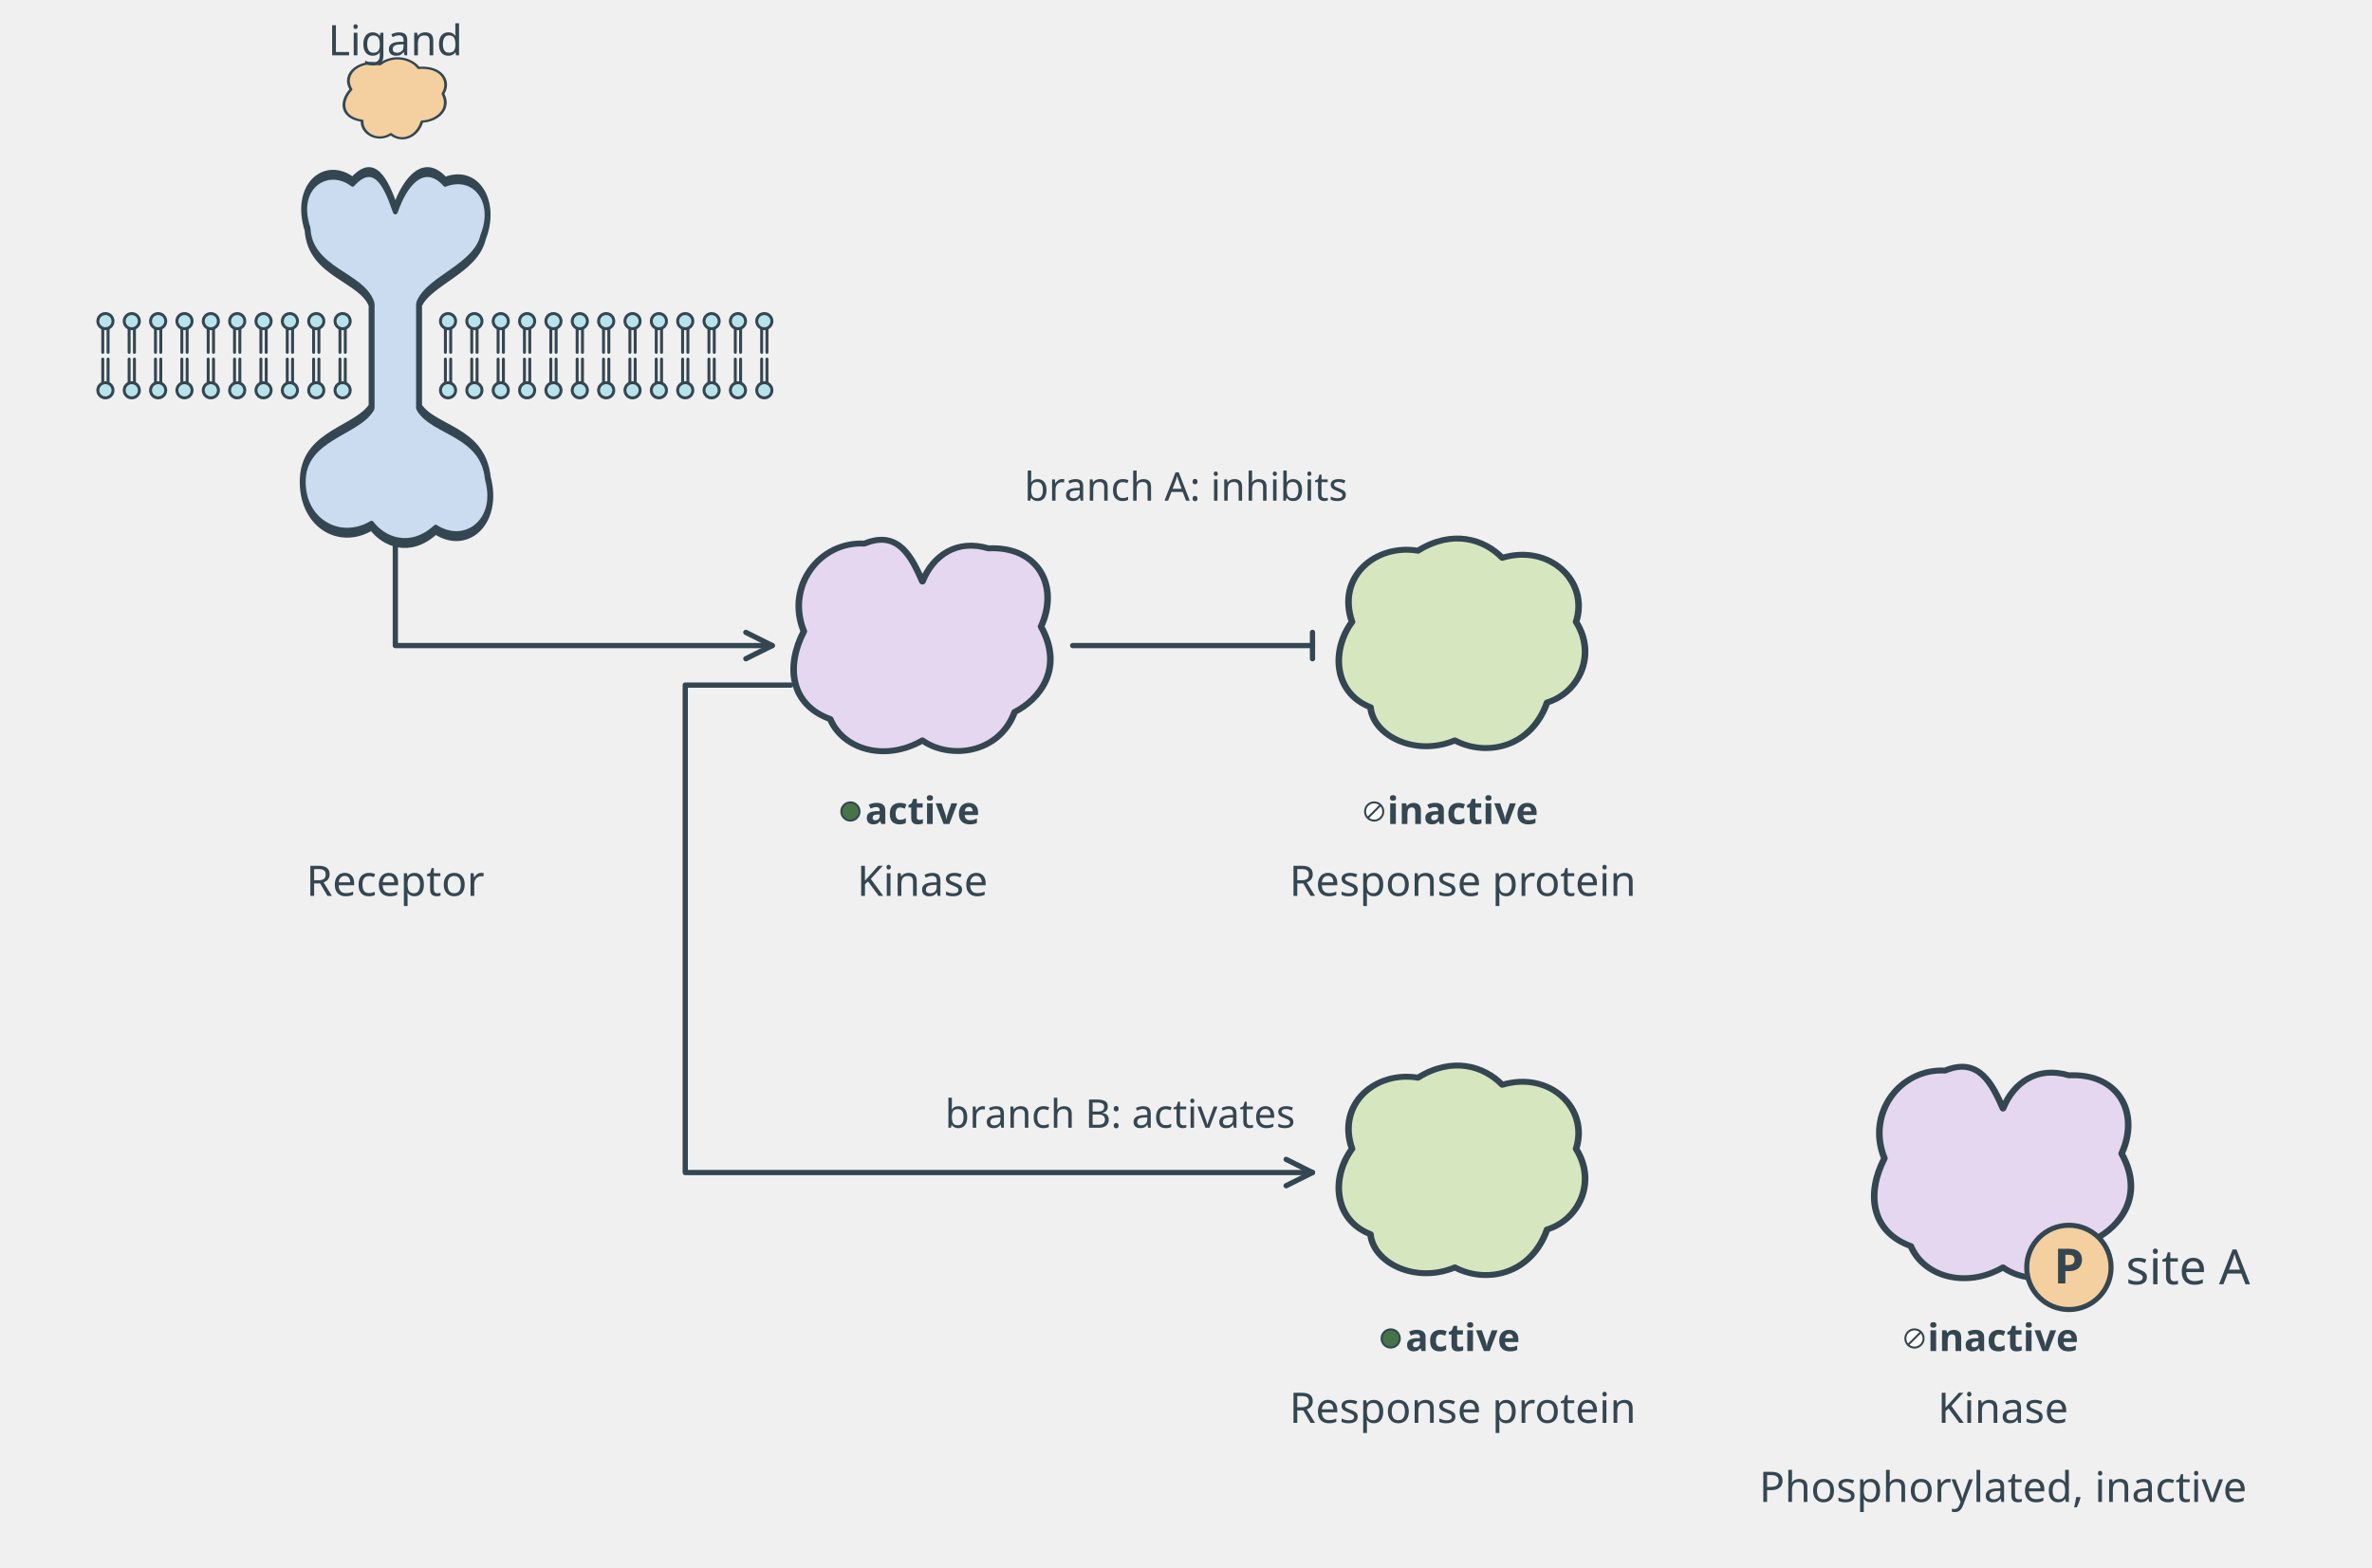
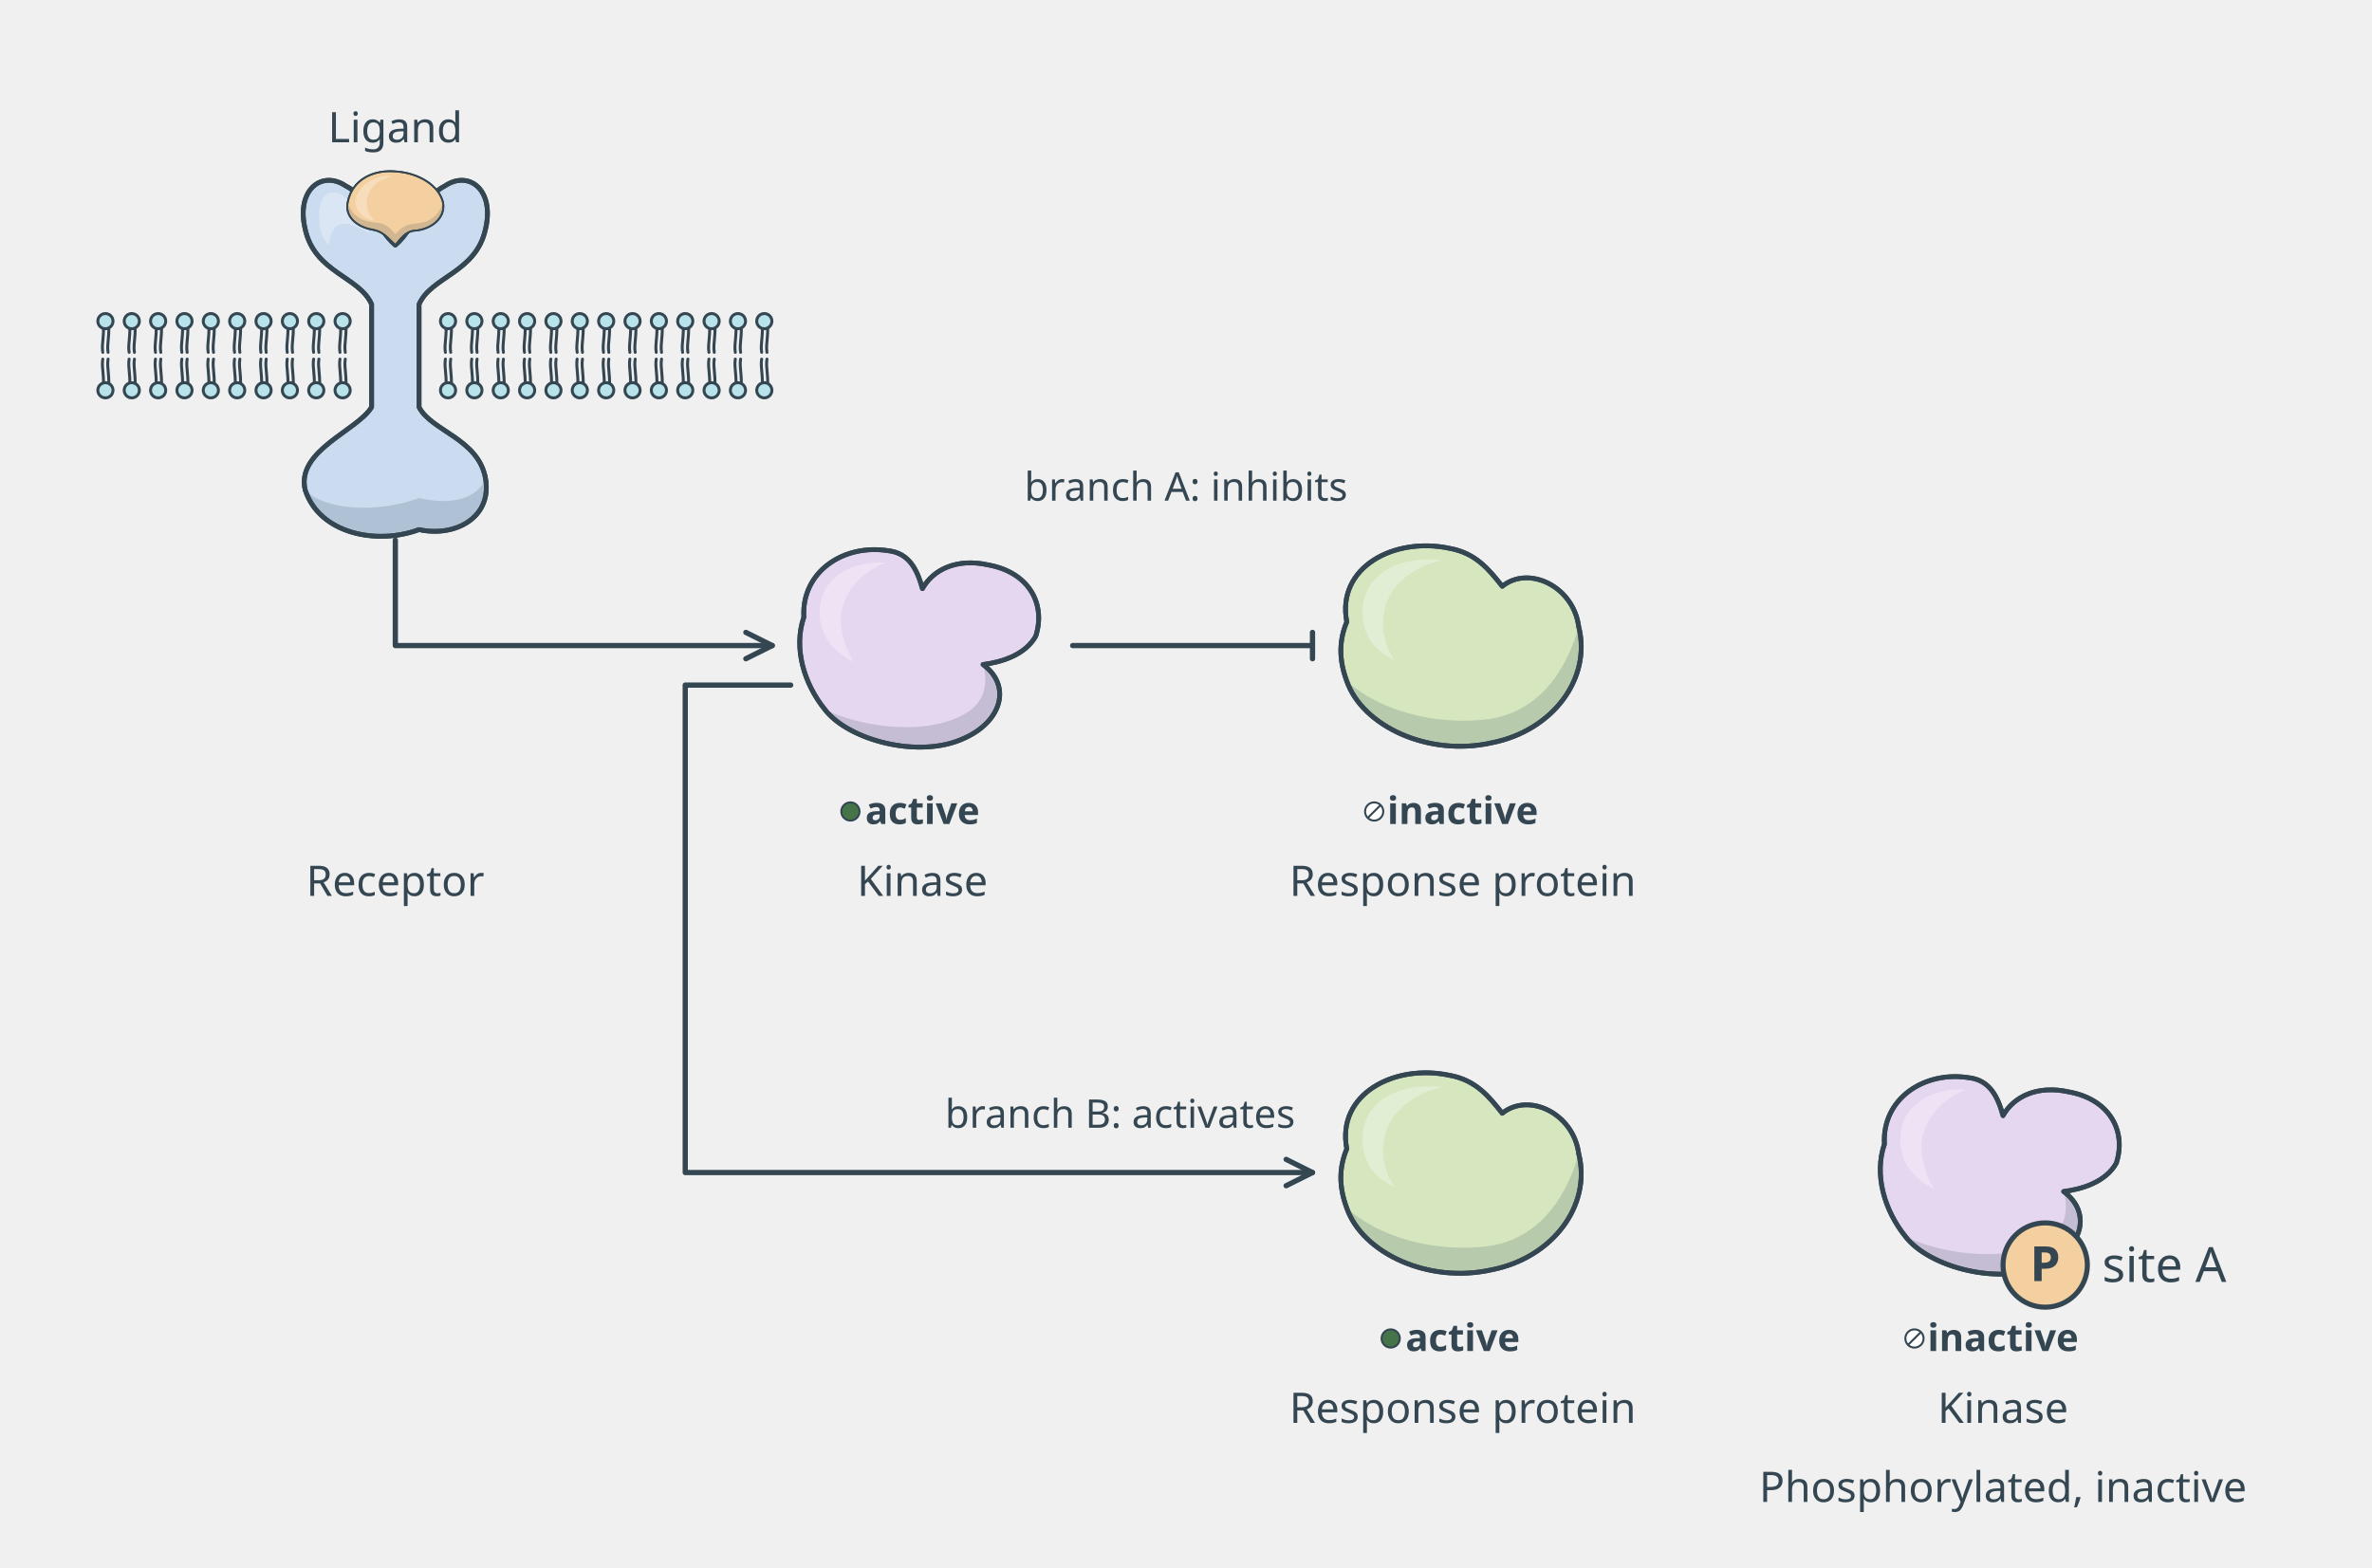
<svg xmlns="http://www.w3.org/2000/svg" width="900" height="595" viewBox="0 0 900 595" role="img" aria-labelledby="title desc">
  <g stroke="#344651" stroke-width="1.12" stroke-linecap="round" stroke-linejoin="round">
    <g transform="translate(40.0 135.0) rotate(0.0)">
-       <path d="M -1.008 -13.12 L -1.008 -1.28" fill="none" />
-       <path d="M 1.008 -13.12 L 1.008 -1.28" fill="none" />
-       <circle cx="0" cy="-13.12" r="2.88" fill="#b9e3ea" />
-       <path d="M -1.008 13.12 L -1.008 1.28" fill="none" />
-       <path d="M 1.008 13.12 L 1.008 1.28" fill="none" />
+       <path d="M -1.008 -13.12 C -0.144 -8.528 -1.584 -4.592 -1.008 -1.28" fill="none" />
+       <path d="M 1.008 -13.12 C 1.872 -8.528 0.432 -4.592 1.008 -1.28" fill="none" />
+       <circle cx="0" cy="-13.12" r="2.88" fill="#b9e3ea" />
+       <path d="M -1.008 13.12 C -0.144 8.528 -1.584 4.592 -1.008 1.28" fill="none" />
+       <path d="M 1.008 13.12 C 1.872 8.528 0.432 4.592 1.008 1.28" fill="none" />
      <circle cx="0" cy="13.12" r="2.88" fill="#b9e3ea" />
    </g>
    <g transform="translate(50.0 135.0) rotate(0.0)">
-       <path d="M -1.008 -13.12 L -1.008 -1.28" fill="none" />
-       <path d="M 1.008 -13.12 L 1.008 -1.28" fill="none" />
-       <circle cx="0" cy="-13.12" r="2.88" fill="#b9e3ea" />
-       <path d="M -1.008 13.12 L -1.008 1.28" fill="none" />
-       <path d="M 1.008 13.12 L 1.008 1.28" fill="none" />
+       <path d="M -1.008 -13.12 C -0.144 -8.528 -1.584 -4.592 -1.008 -1.28" fill="none" />
+       <path d="M 1.008 -13.12 C 1.872 -8.528 0.432 -4.592 1.008 -1.28" fill="none" />
+       <circle cx="0" cy="-13.12" r="2.88" fill="#b9e3ea" />
+       <path d="M -1.008 13.12 C -0.144 8.528 -1.584 4.592 -1.008 1.28" fill="none" />
+       <path d="M 1.008 13.12 C 1.872 8.528 0.432 4.592 1.008 1.28" fill="none" />
      <circle cx="0" cy="13.12" r="2.88" fill="#b9e3ea" />
    </g>
    <g transform="translate(60.0 135.0) rotate(0.0)">
-       <path d="M -1.008 -13.12 L -1.008 -1.28" fill="none" />
-       <path d="M 1.008 -13.12 L 1.008 -1.28" fill="none" />
-       <circle cx="0" cy="-13.12" r="2.88" fill="#b9e3ea" />
-       <path d="M -1.008 13.12 L -1.008 1.28" fill="none" />
-       <path d="M 1.008 13.12 L 1.008 1.28" fill="none" />
+       <path d="M -1.008 -13.12 C -0.144 -8.528 -1.584 -4.592 -1.008 -1.28" fill="none" />
+       <path d="M 1.008 -13.12 C 1.872 -8.528 0.432 -4.592 1.008 -1.28" fill="none" />
+       <circle cx="0" cy="-13.12" r="2.88" fill="#b9e3ea" />
+       <path d="M -1.008 13.12 C -0.144 8.528 -1.584 4.592 -1.008 1.28" fill="none" />
+       <path d="M 1.008 13.12 C 1.872 8.528 0.432 4.592 1.008 1.28" fill="none" />
      <circle cx="0" cy="13.12" r="2.88" fill="#b9e3ea" />
    </g>
    <g transform="translate(70.0 135.0) rotate(0.0)">
-       <path d="M -1.008 -13.12 L -1.008 -1.28" fill="none" />
-       <path d="M 1.008 -13.12 L 1.008 -1.28" fill="none" />
-       <circle cx="0" cy="-13.12" r="2.88" fill="#b9e3ea" />
-       <path d="M -1.008 13.12 L -1.008 1.28" fill="none" />
-       <path d="M 1.008 13.12 L 1.008 1.28" fill="none" />
+       <path d="M -1.008 -13.12 C -0.144 -8.528 -1.584 -4.592 -1.008 -1.28" fill="none" />
+       <path d="M 1.008 -13.12 C 1.872 -8.528 0.432 -4.592 1.008 -1.28" fill="none" />
+       <circle cx="0" cy="-13.12" r="2.88" fill="#b9e3ea" />
+       <path d="M -1.008 13.12 C -0.144 8.528 -1.584 4.592 -1.008 1.28" fill="none" />
+       <path d="M 1.008 13.12 C 1.872 8.528 0.432 4.592 1.008 1.28" fill="none" />
      <circle cx="0" cy="13.12" r="2.88" fill="#b9e3ea" />
    </g>
    <g transform="translate(80.0 135.0) rotate(0.0)">
-       <path d="M -1.008 -13.12 L -1.008 -1.28" fill="none" />
-       <path d="M 1.008 -13.12 L 1.008 -1.28" fill="none" />
-       <circle cx="0" cy="-13.12" r="2.88" fill="#b9e3ea" />
-       <path d="M -1.008 13.12 L -1.008 1.28" fill="none" />
-       <path d="M 1.008 13.12 L 1.008 1.28" fill="none" />
+       <path d="M -1.008 -13.12 C -0.144 -8.528 -1.584 -4.592 -1.008 -1.28" fill="none" />
+       <path d="M 1.008 -13.12 C 1.872 -8.528 0.432 -4.592 1.008 -1.28" fill="none" />
+       <circle cx="0" cy="-13.12" r="2.88" fill="#b9e3ea" />
+       <path d="M -1.008 13.12 C -0.144 8.528 -1.584 4.592 -1.008 1.28" fill="none" />
+       <path d="M 1.008 13.12 C 1.872 8.528 0.432 4.592 1.008 1.28" fill="none" />
      <circle cx="0" cy="13.12" r="2.88" fill="#b9e3ea" />
    </g>
    <g transform="translate(90.0 135.0) rotate(0.0)">
-       <path d="M -1.008 -13.12 L -1.008 -1.28" fill="none" />
-       <path d="M 1.008 -13.12 L 1.008 -1.28" fill="none" />
-       <circle cx="0" cy="-13.12" r="2.88" fill="#b9e3ea" />
-       <path d="M -1.008 13.12 L -1.008 1.28" fill="none" />
-       <path d="M 1.008 13.12 L 1.008 1.28" fill="none" />
+       <path d="M -1.008 -13.12 C -0.144 -8.528 -1.584 -4.592 -1.008 -1.28" fill="none" />
+       <path d="M 1.008 -13.12 C 1.872 -8.528 0.432 -4.592 1.008 -1.28" fill="none" />
+       <circle cx="0" cy="-13.12" r="2.88" fill="#b9e3ea" />
+       <path d="M -1.008 13.12 C -0.144 8.528 -1.584 4.592 -1.008 1.28" fill="none" />
+       <path d="M 1.008 13.12 C 1.872 8.528 0.432 4.592 1.008 1.28" fill="none" />
      <circle cx="0" cy="13.12" r="2.88" fill="#b9e3ea" />
    </g>
    <g transform="translate(100.0 135.0) rotate(0.0)">
-       <path d="M -1.008 -13.12 L -1.008 -1.28" fill="none" />
-       <path d="M 1.008 -13.12 L 1.008 -1.28" fill="none" />
-       <circle cx="0" cy="-13.12" r="2.88" fill="#b9e3ea" />
-       <path d="M -1.008 13.12 L -1.008 1.28" fill="none" />
-       <path d="M 1.008 13.12 L 1.008 1.28" fill="none" />
+       <path d="M -1.008 -13.12 C -0.144 -8.528 -1.584 -4.592 -1.008 -1.28" fill="none" />
+       <path d="M 1.008 -13.12 C 1.872 -8.528 0.432 -4.592 1.008 -1.28" fill="none" />
+       <circle cx="0" cy="-13.12" r="2.88" fill="#b9e3ea" />
+       <path d="M -1.008 13.12 C -0.144 8.528 -1.584 4.592 -1.008 1.28" fill="none" />
+       <path d="M 1.008 13.12 C 1.872 8.528 0.432 4.592 1.008 1.28" fill="none" />
      <circle cx="0" cy="13.12" r="2.88" fill="#b9e3ea" />
    </g>
    <g transform="translate(110.0 135.0) rotate(0.0)">
-       <path d="M -1.008 -13.12 L -1.008 -1.28" fill="none" />
-       <path d="M 1.008 -13.12 L 1.008 -1.28" fill="none" />
-       <circle cx="0" cy="-13.12" r="2.88" fill="#b9e3ea" />
-       <path d="M -1.008 13.12 L -1.008 1.28" fill="none" />
-       <path d="M 1.008 13.12 L 1.008 1.28" fill="none" />
+       <path d="M -1.008 -13.12 C -0.144 -8.528 -1.584 -4.592 -1.008 -1.28" fill="none" />
+       <path d="M 1.008 -13.12 C 1.872 -8.528 0.432 -4.592 1.008 -1.28" fill="none" />
+       <circle cx="0" cy="-13.12" r="2.88" fill="#b9e3ea" />
+       <path d="M -1.008 13.12 C -0.144 8.528 -1.584 4.592 -1.008 1.28" fill="none" />
+       <path d="M 1.008 13.12 C 1.872 8.528 0.432 4.592 1.008 1.28" fill="none" />
      <circle cx="0" cy="13.12" r="2.88" fill="#b9e3ea" />
    </g>
    <g transform="translate(120.0 135.0) rotate(0.0)">
-       <path d="M -1.008 -13.12 L -1.008 -1.28" fill="none" />
-       <path d="M 1.008 -13.12 L 1.008 -1.28" fill="none" />
-       <circle cx="0" cy="-13.12" r="2.88" fill="#b9e3ea" />
-       <path d="M -1.008 13.12 L -1.008 1.28" fill="none" />
-       <path d="M 1.008 13.12 L 1.008 1.28" fill="none" />
+       <path d="M -1.008 -13.12 C -0.144 -8.528 -1.584 -4.592 -1.008 -1.28" fill="none" />
+       <path d="M 1.008 -13.12 C 1.872 -8.528 0.432 -4.592 1.008 -1.28" fill="none" />
+       <circle cx="0" cy="-13.12" r="2.88" fill="#b9e3ea" />
+       <path d="M -1.008 13.12 C -0.144 8.528 -1.584 4.592 -1.008 1.28" fill="none" />
+       <path d="M 1.008 13.12 C 1.872 8.528 0.432 4.592 1.008 1.28" fill="none" />
      <circle cx="0" cy="13.12" r="2.88" fill="#b9e3ea" />
    </g>
    <g transform="translate(130.0 135.0) rotate(0.0)">
-       <path d="M -1.008 -13.12 L -1.008 -1.28" fill="none" />
-       <path d="M 1.008 -13.12 L 1.008 -1.28" fill="none" />
-       <circle cx="0" cy="-13.12" r="2.88" fill="#b9e3ea" />
-       <path d="M -1.008 13.12 L -1.008 1.28" fill="none" />
-       <path d="M 1.008 13.12 L 1.008 1.28" fill="none" />
+       <path d="M -1.008 -13.12 C -0.144 -8.528 -1.584 -4.592 -1.008 -1.28" fill="none" />
+       <path d="M 1.008 -13.12 C 1.872 -8.528 0.432 -4.592 1.008 -1.28" fill="none" />
+       <circle cx="0" cy="-13.12" r="2.88" fill="#b9e3ea" />
+       <path d="M -1.008 13.12 C -0.144 8.528 -1.584 4.592 -1.008 1.28" fill="none" />
+       <path d="M 1.008 13.12 C 1.872 8.528 0.432 4.592 1.008 1.28" fill="none" />
      <circle cx="0" cy="13.12" r="2.88" fill="#b9e3ea" />
    </g>
    <g transform="translate(170.0 135.0) rotate(0.0)">
-       <path d="M -1.008 -13.12 L -1.008 -1.28" fill="none" />
-       <path d="M 1.008 -13.12 L 1.008 -1.28" fill="none" />
-       <circle cx="0" cy="-13.12" r="2.88" fill="#b9e3ea" />
-       <path d="M -1.008 13.12 L -1.008 1.28" fill="none" />
-       <path d="M 1.008 13.12 L 1.008 1.28" fill="none" />
+       <path d="M -1.008 -13.12 C -0.144 -8.528 -1.584 -4.592 -1.008 -1.28" fill="none" />
+       <path d="M 1.008 -13.12 C 1.872 -8.528 0.432 -4.592 1.008 -1.28" fill="none" />
+       <circle cx="0" cy="-13.12" r="2.88" fill="#b9e3ea" />
+       <path d="M -1.008 13.12 C -0.144 8.528 -1.584 4.592 -1.008 1.28" fill="none" />
+       <path d="M 1.008 13.12 C 1.872 8.528 0.432 4.592 1.008 1.28" fill="none" />
      <circle cx="0" cy="13.12" r="2.88" fill="#b9e3ea" />
    </g>
    <g transform="translate(180.0 135.0) rotate(0.0)">
-       <path d="M -1.008 -13.12 L -1.008 -1.28" fill="none" />
-       <path d="M 1.008 -13.12 L 1.008 -1.28" fill="none" />
-       <circle cx="0" cy="-13.12" r="2.88" fill="#b9e3ea" />
-       <path d="M -1.008 13.12 L -1.008 1.28" fill="none" />
-       <path d="M 1.008 13.12 L 1.008 1.28" fill="none" />
+       <path d="M -1.008 -13.12 C -0.144 -8.528 -1.584 -4.592 -1.008 -1.28" fill="none" />
+       <path d="M 1.008 -13.12 C 1.872 -8.528 0.432 -4.592 1.008 -1.28" fill="none" />
+       <circle cx="0" cy="-13.12" r="2.88" fill="#b9e3ea" />
+       <path d="M -1.008 13.12 C -0.144 8.528 -1.584 4.592 -1.008 1.28" fill="none" />
+       <path d="M 1.008 13.12 C 1.872 8.528 0.432 4.592 1.008 1.28" fill="none" />
      <circle cx="0" cy="13.12" r="2.88" fill="#b9e3ea" />
    </g>
    <g transform="translate(190.0 135.0) rotate(0.0)">
-       <path d="M -1.008 -13.12 L -1.008 -1.28" fill="none" />
-       <path d="M 1.008 -13.12 L 1.008 -1.28" fill="none" />
-       <circle cx="0" cy="-13.12" r="2.88" fill="#b9e3ea" />
-       <path d="M -1.008 13.12 L -1.008 1.28" fill="none" />
-       <path d="M 1.008 13.12 L 1.008 1.28" fill="none" />
+       <path d="M -1.008 -13.12 C -0.144 -8.528 -1.584 -4.592 -1.008 -1.28" fill="none" />
+       <path d="M 1.008 -13.12 C 1.872 -8.528 0.432 -4.592 1.008 -1.28" fill="none" />
+       <circle cx="0" cy="-13.12" r="2.88" fill="#b9e3ea" />
+       <path d="M -1.008 13.12 C -0.144 8.528 -1.584 4.592 -1.008 1.28" fill="none" />
+       <path d="M 1.008 13.12 C 1.872 8.528 0.432 4.592 1.008 1.28" fill="none" />
      <circle cx="0" cy="13.12" r="2.88" fill="#b9e3ea" />
    </g>
    <g transform="translate(200.0 135.0) rotate(0.0)">
-       <path d="M -1.008 -13.12 L -1.008 -1.28" fill="none" />
-       <path d="M 1.008 -13.12 L 1.008 -1.28" fill="none" />
-       <circle cx="0" cy="-13.12" r="2.88" fill="#b9e3ea" />
-       <path d="M -1.008 13.12 L -1.008 1.28" fill="none" />
-       <path d="M 1.008 13.12 L 1.008 1.28" fill="none" />
+       <path d="M -1.008 -13.12 C -0.144 -8.528 -1.584 -4.592 -1.008 -1.28" fill="none" />
+       <path d="M 1.008 -13.12 C 1.872 -8.528 0.432 -4.592 1.008 -1.28" fill="none" />
+       <circle cx="0" cy="-13.12" r="2.88" fill="#b9e3ea" />
+       <path d="M -1.008 13.12 C -0.144 8.528 -1.584 4.592 -1.008 1.28" fill="none" />
+       <path d="M 1.008 13.12 C 1.872 8.528 0.432 4.592 1.008 1.28" fill="none" />
      <circle cx="0" cy="13.12" r="2.88" fill="#b9e3ea" />
    </g>
    <g transform="translate(210.0 135.0) rotate(0.0)">
-       <path d="M -1.008 -13.12 L -1.008 -1.28" fill="none" />
-       <path d="M 1.008 -13.12 L 1.008 -1.28" fill="none" />
-       <circle cx="0" cy="-13.12" r="2.88" fill="#b9e3ea" />
-       <path d="M -1.008 13.12 L -1.008 1.28" fill="none" />
-       <path d="M 1.008 13.12 L 1.008 1.28" fill="none" />
+       <path d="M -1.008 -13.12 C -0.144 -8.528 -1.584 -4.592 -1.008 -1.28" fill="none" />
+       <path d="M 1.008 -13.12 C 1.872 -8.528 0.432 -4.592 1.008 -1.28" fill="none" />
+       <circle cx="0" cy="-13.12" r="2.88" fill="#b9e3ea" />
+       <path d="M -1.008 13.12 C -0.144 8.528 -1.584 4.592 -1.008 1.28" fill="none" />
+       <path d="M 1.008 13.12 C 1.872 8.528 0.432 4.592 1.008 1.28" fill="none" />
      <circle cx="0" cy="13.12" r="2.88" fill="#b9e3ea" />
    </g>
    <g transform="translate(220.0 135.0) rotate(0.0)">
-       <path d="M -1.008 -13.12 L -1.008 -1.28" fill="none" />
-       <path d="M 1.008 -13.12 L 1.008 -1.28" fill="none" />
-       <circle cx="0" cy="-13.12" r="2.88" fill="#b9e3ea" />
-       <path d="M -1.008 13.12 L -1.008 1.28" fill="none" />
-       <path d="M 1.008 13.12 L 1.008 1.28" fill="none" />
+       <path d="M -1.008 -13.12 C -0.144 -8.528 -1.584 -4.592 -1.008 -1.28" fill="none" />
+       <path d="M 1.008 -13.12 C 1.872 -8.528 0.432 -4.592 1.008 -1.28" fill="none" />
+       <circle cx="0" cy="-13.12" r="2.88" fill="#b9e3ea" />
+       <path d="M -1.008 13.12 C -0.144 8.528 -1.584 4.592 -1.008 1.28" fill="none" />
+       <path d="M 1.008 13.12 C 1.872 8.528 0.432 4.592 1.008 1.28" fill="none" />
      <circle cx="0" cy="13.12" r="2.88" fill="#b9e3ea" />
    </g>
    <g transform="translate(230.0 135.0) rotate(0.0)">
-       <path d="M -1.008 -13.12 L -1.008 -1.28" fill="none" />
-       <path d="M 1.008 -13.12 L 1.008 -1.28" fill="none" />
-       <circle cx="0" cy="-13.12" r="2.88" fill="#b9e3ea" />
-       <path d="M -1.008 13.12 L -1.008 1.28" fill="none" />
-       <path d="M 1.008 13.12 L 1.008 1.28" fill="none" />
+       <path d="M -1.008 -13.12 C -0.144 -8.528 -1.584 -4.592 -1.008 -1.28" fill="none" />
+       <path d="M 1.008 -13.12 C 1.872 -8.528 0.432 -4.592 1.008 -1.28" fill="none" />
+       <circle cx="0" cy="-13.12" r="2.88" fill="#b9e3ea" />
+       <path d="M -1.008 13.12 C -0.144 8.528 -1.584 4.592 -1.008 1.28" fill="none" />
+       <path d="M 1.008 13.12 C 1.872 8.528 0.432 4.592 1.008 1.28" fill="none" />
      <circle cx="0" cy="13.12" r="2.88" fill="#b9e3ea" />
    </g>
    <g transform="translate(240.0 135.0) rotate(0.0)">
-       <path d="M -1.008 -13.12 L -1.008 -1.28" fill="none" />
-       <path d="M 1.008 -13.12 L 1.008 -1.28" fill="none" />
-       <circle cx="0" cy="-13.12" r="2.88" fill="#b9e3ea" />
-       <path d="M -1.008 13.12 L -1.008 1.28" fill="none" />
-       <path d="M 1.008 13.12 L 1.008 1.28" fill="none" />
+       <path d="M -1.008 -13.12 C -0.144 -8.528 -1.584 -4.592 -1.008 -1.28" fill="none" />
+       <path d="M 1.008 -13.12 C 1.872 -8.528 0.432 -4.592 1.008 -1.28" fill="none" />
+       <circle cx="0" cy="-13.12" r="2.88" fill="#b9e3ea" />
+       <path d="M -1.008 13.12 C -0.144 8.528 -1.584 4.592 -1.008 1.28" fill="none" />
+       <path d="M 1.008 13.12 C 1.872 8.528 0.432 4.592 1.008 1.28" fill="none" />
      <circle cx="0" cy="13.12" r="2.88" fill="#b9e3ea" />
    </g>
    <g transform="translate(250.0 135.0) rotate(0.0)">
-       <path d="M -1.008 -13.12 L -1.008 -1.28" fill="none" />
-       <path d="M 1.008 -13.12 L 1.008 -1.28" fill="none" />
-       <circle cx="0" cy="-13.12" r="2.88" fill="#b9e3ea" />
-       <path d="M -1.008 13.12 L -1.008 1.28" fill="none" />
-       <path d="M 1.008 13.12 L 1.008 1.28" fill="none" />
+       <path d="M -1.008 -13.12 C -0.144 -8.528 -1.584 -4.592 -1.008 -1.28" fill="none" />
+       <path d="M 1.008 -13.12 C 1.872 -8.528 0.432 -4.592 1.008 -1.28" fill="none" />
+       <circle cx="0" cy="-13.12" r="2.88" fill="#b9e3ea" />
+       <path d="M -1.008 13.12 C -0.144 8.528 -1.584 4.592 -1.008 1.28" fill="none" />
+       <path d="M 1.008 13.12 C 1.872 8.528 0.432 4.592 1.008 1.28" fill="none" />
      <circle cx="0" cy="13.12" r="2.88" fill="#b9e3ea" />
    </g>
    <g transform="translate(260.0 135.0) rotate(0.0)">
-       <path d="M -1.008 -13.12 L -1.008 -1.28" fill="none" />
-       <path d="M 1.008 -13.12 L 1.008 -1.28" fill="none" />
-       <circle cx="0" cy="-13.12" r="2.88" fill="#b9e3ea" />
-       <path d="M -1.008 13.12 L -1.008 1.28" fill="none" />
-       <path d="M 1.008 13.12 L 1.008 1.28" fill="none" />
+       <path d="M -1.008 -13.12 C -0.144 -8.528 -1.584 -4.592 -1.008 -1.28" fill="none" />
+       <path d="M 1.008 -13.12 C 1.872 -8.528 0.432 -4.592 1.008 -1.28" fill="none" />
+       <circle cx="0" cy="-13.12" r="2.88" fill="#b9e3ea" />
+       <path d="M -1.008 13.12 C -0.144 8.528 -1.584 4.592 -1.008 1.28" fill="none" />
+       <path d="M 1.008 13.12 C 1.872 8.528 0.432 4.592 1.008 1.28" fill="none" />
      <circle cx="0" cy="13.12" r="2.88" fill="#b9e3ea" />
    </g>
    <g transform="translate(270.0 135.0) rotate(0.0)">
-       <path d="M -1.008 -13.12 L -1.008 -1.28" fill="none" />
-       <path d="M 1.008 -13.12 L 1.008 -1.28" fill="none" />
-       <circle cx="0" cy="-13.12" r="2.88" fill="#b9e3ea" />
-       <path d="M -1.008 13.12 L -1.008 1.28" fill="none" />
-       <path d="M 1.008 13.12 L 1.008 1.28" fill="none" />
+       <path d="M -1.008 -13.12 C -0.144 -8.528 -1.584 -4.592 -1.008 -1.28" fill="none" />
+       <path d="M 1.008 -13.12 C 1.872 -8.528 0.432 -4.592 1.008 -1.28" fill="none" />
+       <circle cx="0" cy="-13.12" r="2.88" fill="#b9e3ea" />
+       <path d="M -1.008 13.12 C -0.144 8.528 -1.584 4.592 -1.008 1.28" fill="none" />
+       <path d="M 1.008 13.12 C 1.872 8.528 0.432 4.592 1.008 1.28" fill="none" />
      <circle cx="0" cy="13.12" r="2.88" fill="#b9e3ea" />
    </g>
    <g transform="translate(280.0 135.0) rotate(0.0)">
-       <path d="M -1.008 -13.12 L -1.008 -1.28" fill="none" />
-       <path d="M 1.008 -13.12 L 1.008 -1.28" fill="none" />
-       <circle cx="0" cy="-13.12" r="2.88" fill="#b9e3ea" />
-       <path d="M -1.008 13.12 L -1.008 1.28" fill="none" />
-       <path d="M 1.008 13.12 L 1.008 1.28" fill="none" />
+       <path d="M -1.008 -13.12 C -0.144 -8.528 -1.584 -4.592 -1.008 -1.28" fill="none" />
+       <path d="M 1.008 -13.12 C 1.872 -8.528 0.432 -4.592 1.008 -1.28" fill="none" />
+       <circle cx="0" cy="-13.12" r="2.88" fill="#b9e3ea" />
+       <path d="M -1.008 13.12 C -0.144 8.528 -1.584 4.592 -1.008 1.28" fill="none" />
+       <path d="M 1.008 13.12 C 1.872 8.528 0.432 4.592 1.008 1.28" fill="none" />
      <circle cx="0" cy="13.12" r="2.88" fill="#b9e3ea" />
    </g>
    <g transform="translate(290.0 135.0) rotate(0.0)">
-       <path d="M -1.008 -13.12 L -1.008 -1.28" fill="none" />
-       <path d="M 1.008 -13.12 L 1.008 -1.28" fill="none" />
-       <circle cx="0" cy="-13.12" r="2.88" fill="#b9e3ea" />
-       <path d="M -1.008 13.12 L -1.008 1.28" fill="none" />
-       <path d="M 1.008 13.12 L 1.008 1.28" fill="none" />
+       <path d="M -1.008 -13.12 C -0.144 -8.528 -1.584 -4.592 -1.008 -1.28" fill="none" />
+       <path d="M 1.008 -13.12 C 1.872 -8.528 0.432 -4.592 1.008 -1.28" fill="none" />
+       <circle cx="0" cy="-13.12" r="2.88" fill="#b9e3ea" />
+       <path d="M -1.008 13.12 C -0.144 8.528 -1.584 4.592 -1.008 1.28" fill="none" />
+       <path d="M 1.008 13.12 C 1.872 8.528 0.432 4.592 1.008 1.28" fill="none" />
      <circle cx="0" cy="13.12" r="2.88" fill="#b9e3ea" />
    </g>
  </g>
  <g transform="matrix(1.0 0.0 -0.0 1.0 150 135)">
-     <g transform="scale(90 150)" fill="#cbdcf0" stroke="#344651" stroke-width="0.025" stroke-linecap="round" stroke-linejoin="round">
-       <path d="M -0.10 -0.13 C -0.14 -0.20 -0.36 -0.21 -0.37 -0.32 C -0.43 -0.43 -0.29 -0.49 -0.18 -0.44 C -0.09 -0.50 -0.04 -0.44 0 -0.37 C 0.04 -0.44 0.12 -0.50 0.21 -0.44 C 0.34 -0.47 0.43 -0.39 0.37 -0.30 C 0.34 -0.22 0.14 -0.19 0.10 -0.13 L 0.10 0.13 C 0.16 0.19 0.37 0.19 0.39 0.31 C 0.44 0.42 0.30 0.49 0.17 0.44 C 0.06 0.50 -0.05 0.47 -0.10 0.43 C -0.24 0.48 -0.40 0.42 -0.39 0.31 C -0.38 0.20 -0.16 0.19 -0.10 0.13 Z" />
-     </g>
-   </g>
-   <g transform="matrix(1.0 0.0 -0.0 1.0 150 38)">
-     <g transform="scale(42 34)" fill="#f4cf9f" stroke="#344651" stroke-width="0.025" stroke-linecap="round" stroke-linejoin="round">
-       <path d="M -0.40 -0.12 C -0.49 -0.30 -0.31 -0.46 -0.14 -0.40 C -0.01 -0.52 0.15 -0.46 0.21 -0.36 C 0.42 -0.38 0.50 -0.21 0.43 -0.07 C 0.50 0.09 0.39 0.23 0.24 0.24 C 0.20 0.41 0.06 0.48 -0.04 0.38 C -0.17 0.48 -0.31 0.36 -0.30 0.23 C -0.48 0.20 -0.51 0.03 -0.40 -0.12 Z" />
+     <g fill="#cbdcf0">
+       <path d="M -9.0,-19.5 C -13.5,-30.0 -30.6,-31.5 -34.2,-48.0 C -37.8,-63.0 -27.9,-70.5 -18.9,-64.5 C -9.9,-60 -7.2,-48.0 0.0,-42 C 7.2,-48.0 9.9,-60.0 18.9,-64.5 C 27.9,-70.5 37.8,-63 34.2,-48.0 C 30.6,-31.5 13.5,-30 9.0,-19.5 L 9.0,19.5 C 13.5,28.5 31.5,31.5 34.2,46.5 C 36.9,61.5 22.5,69.0 9.0,66.0 C -7.2,72.0 -28.8,67.5 -34.2,51 C -37.8,36.0 -14.4,28.5 -9,19.5 Z" stroke="#344651" stroke-width="1.8" stroke-linecap="round" stroke-linejoin="round" />
+       <path d="M 34.2,46.5 C 36.9,61.5 22.5,69.0 9.0,66.0 C -7.2,72.0 -28.8,67.5 -34.2,51 C -27.0,58.5 -7.2,60 9.0,54.0 C 21.6,57.0 31.5,54.0 34.2,46.5 Z" fill="#344651" opacity=".18" />
+       <path d="M -28.8,-51 C -29.7,-61.5 -24.3,-64.5 -18.9,-60.0 C -14.4,-57.0 -12.6,-51.0 -9.9,-46.5 C -19.8,-52.5 -24.3,-51.0 -25.2,-42 C -27.9,-45.0 -28.8,-48.0 -28.8,-51 Z" fill="white" opacity=".30" />
+       <path d="M -9.0,-19.5 C -13.5,-30.0 -30.6,-31.5 -34.2,-48.0 C -37.8,-63.0 -27.9,-70.5 -18.9,-64.5 C -9.9,-60 -7.2,-48.0 0.0,-42 C 7.2,-48.0 9.9,-60.0 18.9,-64.5 C 27.9,-70.5 37.8,-63 34.2,-48.0 C 30.6,-31.5 13.5,-30 9.0,-19.5 L 9.0,19.5 C 13.5,28.5 31.5,31.5 34.2,46.5 C 36.9,61.5 22.5,69.0 9.0,66.0 C -7.2,72.0 -28.8,67.5 -34.2,51 C -37.8,36.0 -14.4,28.5 -9,19.5 Z" fill="none" stroke="#344651" stroke-width="1.8" stroke-linecap="round" stroke-linejoin="round" />
+     </g>
+   </g>
+   <g transform="matrix(1.0 0.0 -0.0 1.0 150 78.72)">
+     <g fill="#f4cf9f">
+       <path d="M -18.06,-2.04 C -16.38,-10.54 -8.4,-14.62 0.84,-13.6 C 8.82,-12.92 16.38,-8.5 18.06,-2.04 C 19.32,4.08 13.44,8.5 7.14,8.84 C 3.78,9.18 2.1,11.9 0.0,14.28 C -2.94,11.56 -4.62,9.18 -8.4,8.5 C -14.7,7.48 -19.32,3.4 -18.06,-2.04 Z" stroke="#344651" stroke-width="0.68" stroke-linecap="round" stroke-linejoin="round" />
+       <path d="M 18.06,-2.04 C 19.32,4.08 13.44,8.5 7.14,8.84 C 3.78,9.18 2.1,11.9 0.0,14.28 C -2.94,11.56 -4.62,9.18 -8.4,8.5 C -14.7,7.48 -19.32,3.4 -18.06,-2.04 C -16.38,4.08 -11.34,5.44 -7.14,5.78 C -3.36,6.12 -1.68,8.16 0.0,10.2 C 2.1,7.82 3.78,6.46 7.56,6.12 C 13.02,5.78 16.8,3.06 18.06,-2.04 Z" fill="#344651" opacity=".18" />
+       <path d="M -15.12,-2.72 C -13.86,-8.84 -7.14,-12.58 -0.84,-11.9 C -7.56,-10.54 -10.5,-6.46 -10.92,-2.04 C -10.92,0.68 -9.66,3.06 -7.98,5.1 C -12.6,4.08 -15.54,1.02 -15.12,-2.72 Z" fill="white" opacity=".30" />
+       <path d="M -18.06,-2.04 C -16.38,-10.54 -8.4,-14.62 0.84,-13.6 C 8.82,-12.92 16.38,-8.5 18.06,-2.04 C 19.32,4.08 13.44,8.5 7.14,8.84 C 3.78,9.18 2.1,11.9 0.0,14.28 C -2.94,11.56 -4.62,9.18 -8.4,8.5 C -14.7,7.48 -19.32,3.4 -18.06,-2.04 Z" fill="none" stroke="#344651" stroke-width="0.68" stroke-linecap="round" stroke-linejoin="round" />
    </g>
  </g>
  <g transform="matrix(1.0 0.0 -0.0 1.0 350 245)">
-     <g transform="scale(100 90)" fill="#e5d7ef" stroke="#344651" stroke-width="0.025" stroke-linecap="round" stroke-linejoin="round">
-       <path d="M -0.45 -0.06 C -0.52 -0.25 -0.39 -0.44 -0.22 -0.43 C -0.09 -0.49 -0.04 -0.37 0 -0.27 C 0.04 -0.38 0.13 -0.45 0.25 -0.41 C 0.44 -0.42 0.52 -0.25 0.45 -0.08 C 0.54 0.10 0.44 0.23 0.35 0.28 C 0.29 0.46 0.10 0.48 0 0.40 C -0.14 0.49 -0.30 0.44 -0.35 0.31 C -0.50 0.25 -0.52 0.09 -0.45 -0.06 Z" />
+     <g fill="#e5d7ef">
+       <path d="M -45.0,-10.8 C -46.0,-27.9 -30.0,-38.7 -13.0,-36.0 C -5.0,-35.1 -2.0,-28.8 0.0,-21.6 C 4.0,-28.8 13.0,-33.3 25.0,-30.6 C 40.0,-27.9 47.0,-16.2 43.0,-3.6 C 39.0,3.6 30.0,6.3 23.0,7.2 C 34.0,15.3 30,28.8 16.0,35.1 C -1.0,43.2 -28.0,36.0 -37.0,24.3 C -45.0,14.4 -49.0,0.9 -45.0,-10.8 Z" stroke="#344651" stroke-width="1.8" stroke-linecap="round" stroke-linejoin="round" />
+       <path d="M 23.0,7.2 C 34.0,15.3 30,28.8 16.0,35.1 C -1.0,43.2 -28.0,36.0 -37.0,24.3 C -24.0,30.6 -1.0,34.2 14,27.0 C 24.0,22.5 25.0,14.4 23.0,7.2 Z" fill="#344651" opacity=".18" />
+       <path d="M -39.0,-12.6 C -39.0,-26.1 -26.0,-32.4 -14,-31.5 C -23.0,-27.9 -30.0,-20.7 -31.0,-10.8 C -31.0,-4.5 -29.0,1.8 -26.0,6.3 C -35.0,1.8 -39.0,-4.5 -39.0,-12.6 Z" fill="white" opacity=".30" />
+       <path d="M -45.0,-10.8 C -46.0,-27.9 -30.0,-38.7 -13.0,-36.0 C -5.0,-35.1 -2.0,-28.8 0.0,-21.6 C 4.0,-28.8 13.0,-33.3 25.0,-30.6 C 40.0,-27.9 47.0,-16.2 43.0,-3.6 C 39.0,3.6 30.0,6.3 23.0,7.2 C 34.0,15.3 30,28.8 16.0,35.1 C -1.0,43.2 -28.0,36.0 -37.0,24.3 C -45.0,14.4 -49.0,0.9 -45.0,-10.8 Z" fill="none" stroke="#344651" stroke-width="1.8" stroke-linecap="round" stroke-linejoin="round" />
    </g>
    <g stroke="#344651" stroke-width="0.76">
      <circle cx="-27.329" cy="62.973" r="3.456" fill="#467449" />
    </g>
    <text x="0" y="67.725" font-size="14.4" fill="#344651" text-anchor="middle" font-family="Atkinson Hyperlegible Next" font-weight="bold" font-style="normal" xml:space="preserve">active</text>
  </g>
  <g transform="matrix(1.0 0.0 -0.0 1.0 760 445)">
-     <g transform="scale(100 90)" fill="#e5d7ef" stroke="#344651" stroke-width="0.025" stroke-linecap="round" stroke-linejoin="round">
-       <path d="M -0.45 -0.06 C -0.52 -0.25 -0.39 -0.44 -0.22 -0.43 C -0.09 -0.49 -0.04 -0.37 0 -0.27 C 0.04 -0.38 0.13 -0.45 0.25 -0.41 C 0.44 -0.42 0.52 -0.25 0.45 -0.08 C 0.54 0.10 0.44 0.23 0.35 0.28 C 0.29 0.46 0.10 0.48 0 0.40 C -0.14 0.49 -0.30 0.44 -0.35 0.31 C -0.50 0.25 -0.52 0.09 -0.45 -0.06 Z" />
+     <g fill="#e5d7ef">
+       <path d="M -45.0,-10.8 C -46.0,-27.9 -30.0,-38.7 -13.0,-36.0 C -5.0,-35.1 -2.0,-28.8 0.0,-21.6 C 4.0,-28.8 13.0,-33.3 25.0,-30.6 C 40.0,-27.9 47.0,-16.2 43.0,-3.6 C 39.0,3.6 30.0,6.3 23.0,7.2 C 34.0,15.3 30,28.8 16.0,35.1 C -1.0,43.2 -28.0,36.0 -37.0,24.3 C -45.0,14.4 -49.0,0.9 -45.0,-10.8 Z" stroke="#344651" stroke-width="1.8" stroke-linecap="round" stroke-linejoin="round" />
+       <path d="M 23.0,7.2 C 34.0,15.3 30,28.8 16.0,35.1 C -1.0,43.2 -28.0,36.0 -37.0,24.3 C -24.0,30.6 -1.0,34.2 14,27.0 C 24.0,22.5 25.0,14.4 23.0,7.2 Z" fill="#344651" opacity=".18" />
+       <path d="M -39.0,-12.6 C -39.0,-26.1 -26.0,-32.4 -14,-31.5 C -23.0,-27.9 -30.0,-20.7 -31.0,-10.8 C -31.0,-4.5 -29.0,1.8 -26.0,6.3 C -35.0,1.8 -39.0,-4.5 -39.0,-12.6 Z" fill="white" opacity=".30" />
+       <path d="M -45.0,-10.8 C -46.0,-27.9 -30.0,-38.7 -13.0,-36.0 C -5.0,-35.1 -2.0,-28.8 0.0,-21.6 C 4.0,-28.8 13.0,-33.3 25.0,-30.6 C 40.0,-27.9 47.0,-16.2 43.0,-3.6 C 39.0,3.6 30.0,6.3 23.0,7.2 C 34.0,15.3 30,28.8 16.0,35.1 C -1.0,43.2 -28.0,36.0 -37.0,24.3 C -45.0,14.4 -49.0,0.9 -45.0,-10.8 Z" fill="none" stroke="#344651" stroke-width="1.8" stroke-linecap="round" stroke-linejoin="round" />
    </g>
    <g stroke="#344651" stroke-width="0.76">
      <circle cx="-33.6" cy="62.973" r="3.456" fill="white" />
      <path d="M -36.019 65.392 L -31.181 60.554" />
    </g>
    <text x="0" y="67.725" font-size="14.4" fill="#344651" text-anchor="middle" font-family="Atkinson Hyperlegible Next" font-weight="bold" font-style="normal" xml:space="preserve">inactive</text>
-     <circle cx="25.0" cy="36.0" r="16" fill="#f4cf9f" stroke="#344651" stroke-width="1.92" />
-     <text x="25.0" y="42.08" font-size="18.4" fill="#344651" text-anchor="middle" font-family="Atkinson Hyperlegible Next" font-weight="bold" font-style="normal" xml:space="preserve">P</text>
-     <text x="46.6" y="42.4" font-size="18.4" fill="#344651" text-anchor="start" font-family="Atkinson Hyperlegible Next" font-weight="normal" font-style="normal" xml:space="preserve">site A</text>
+     <circle cx="16.0" cy="35.1" r="16" fill="#f4cf9f" stroke="#344651" stroke-width="1.92" />
+     <text x="16.0" y="41.18" font-size="18.4" fill="#344651" text-anchor="middle" font-family="Atkinson Hyperlegible Next" font-weight="bold" font-style="normal" xml:space="preserve">P</text>
+     <text x="37.6" y="41.5" font-size="18.4" fill="#344651" text-anchor="start" font-family="Atkinson Hyperlegible Next" font-weight="normal" font-style="normal" xml:space="preserve">site A</text>
  </g>
  <g transform="matrix(1.0 0.0 -0.0 1.0 555 245)">
-     <g transform="scale(100 90)" fill="#d6e7c0" stroke="#344651" stroke-width="0.025" stroke-linecap="round" stroke-linejoin="round">
-       <path d="M -0.42 -0.10 C -0.48 -0.29 -0.33 -0.43 -0.17 -0.40 C -0.04 -0.49 0.08 -0.45 0.15 -0.37 C 0.33 -0.43 0.48 -0.27 0.43 -0.10 C 0.51 0.04 0.44 0.20 0.32 0.24 C 0.26 0.43 0.09 0.47 -0.03 0.40 C -0.18 0.47 -0.34 0.38 -0.35 0.26 C -0.49 0.20 -0.50 0.02 -0.42 -0.10 Z" />
+     <g fill="#d6e7c0">
+       <path d="M -44.0,-9.0 C -48.0,-29.7 -26,-41.4 -5.0,-36.9 C 5,-35.1 10.0,-28.8 15.0,-22.5 C 25.0,-30.6 42.0,-22.5 44.0,-7.2 C 49.0,12.6 34,32.4 11.0,36.9 C -13.0,42.3 -38.0,30.6 -44.0,13.5 C -47.0,5.4 -47.0,-1.8 -44.0,-9.0 Z" stroke="#344651" stroke-width="1.8" stroke-linecap="round" stroke-linejoin="round" />
+       <path d="M 44.0,-7.2 C 49.0,12.6 34,32.4 11.0,36.9 C -13.0,42.3 -38.0,30.6 -44.0,13.5 C -32.0,24.3 -11.0,30.6 10.0,27.9 C 28.0,25.2 39.0,10.8 44,-7.2 Z" fill="#344651" opacity=".18" />
+       <path d="M -38.0,-12.6 C -38.0,-27.9 -23.0,-34.2 -8.0,-32.4 C -20.0,-29.7 -29,-21.6 -30.0,-11.7 C -31.0,-5.4 -29.0,0.9 -26.0,5.4 C -34.0,1.8 -38.0,-4.5 -38.0,-12.6 Z" fill="white" opacity=".30" />
+       <path d="M -44.0,-9.0 C -48.0,-29.7 -26,-41.4 -5.0,-36.9 C 5,-35.1 10.0,-28.8 15.0,-22.5 C 25.0,-30.6 42.0,-22.5 44.0,-7.2 C 49.0,12.6 34,32.4 11.0,36.9 C -13.0,42.3 -38.0,30.6 -44.0,13.5 C -47.0,5.4 -47.0,-1.8 -44.0,-9.0 Z" fill="none" stroke="#344651" stroke-width="1.8" stroke-linecap="round" stroke-linejoin="round" />
    </g>
    <g stroke="#344651" stroke-width="0.76">
      <circle cx="-33.6" cy="62.973" r="3.456" fill="white" />
      <path d="M -36.019 65.392 L -31.181 60.554" />
    </g>
    <text x="0" y="67.725" font-size="14.4" fill="#344651" text-anchor="middle" font-family="Atkinson Hyperlegible Next" font-weight="bold" font-style="normal" xml:space="preserve">inactive</text>
  </g>
  <g transform="matrix(1.0 0.0 -0.0 1.0 555 445)">
-     <g transform="scale(100 90)" fill="#d6e7c0" stroke="#344651" stroke-width="0.025" stroke-linecap="round" stroke-linejoin="round">
-       <path d="M -0.42 -0.10 C -0.48 -0.29 -0.33 -0.43 -0.17 -0.40 C -0.04 -0.49 0.08 -0.45 0.15 -0.37 C 0.33 -0.43 0.48 -0.27 0.43 -0.10 C 0.51 0.04 0.44 0.20 0.32 0.24 C 0.26 0.43 0.09 0.47 -0.03 0.40 C -0.18 0.47 -0.34 0.38 -0.35 0.26 C -0.49 0.20 -0.50 0.02 -0.42 -0.10 Z" />
+     <g fill="#d6e7c0">
+       <path d="M -44.0,-9.0 C -48.0,-29.7 -26,-41.4 -5.0,-36.9 C 5,-35.1 10.0,-28.8 15.0,-22.5 C 25.0,-30.6 42.0,-22.5 44.0,-7.2 C 49.0,12.6 34,32.4 11.0,36.9 C -13.0,42.3 -38.0,30.6 -44.0,13.5 C -47.0,5.4 -47.0,-1.8 -44.0,-9.0 Z" stroke="#344651" stroke-width="1.8" stroke-linecap="round" stroke-linejoin="round" />
+       <path d="M 44.0,-7.2 C 49.0,12.6 34,32.4 11.0,36.9 C -13.0,42.3 -38.0,30.6 -44.0,13.5 C -32.0,24.3 -11.0,30.6 10.0,27.9 C 28.0,25.2 39.0,10.8 44,-7.2 Z" fill="#344651" opacity=".18" />
+       <path d="M -38.0,-12.6 C -38.0,-27.9 -23.0,-34.2 -8.0,-32.4 C -20.0,-29.7 -29,-21.6 -30.0,-11.7 C -31.0,-5.4 -29.0,0.9 -26.0,5.4 C -34.0,1.8 -38.0,-4.5 -38.0,-12.6 Z" fill="white" opacity=".30" />
+       <path d="M -44.0,-9.0 C -48.0,-29.7 -26,-41.4 -5.0,-36.9 C 5,-35.1 10.0,-28.8 15.0,-22.5 C 25.0,-30.6 42.0,-22.5 44.0,-7.2 C 49.0,12.6 34,32.4 11.0,36.9 C -13.0,42.3 -38.0,30.6 -44.0,13.5 C -47.0,5.4 -47.0,-1.8 -44.0,-9.0 Z" fill="none" stroke="#344651" stroke-width="1.8" stroke-linecap="round" stroke-linejoin="round" />
    </g>
    <g stroke="#344651" stroke-width="0.76">
      <circle cx="-27.329" cy="62.973" r="3.456" fill="#467449" />
    </g>
    <text x="0" y="67.725" font-size="14.4" fill="#344651" text-anchor="middle" font-family="Atkinson Hyperlegible Next" font-weight="bold" font-style="normal" xml:space="preserve">active</text>
  </g>
  <g fill="none" stroke="#344651" stroke-width="2" stroke-linecap="round" stroke-linejoin="round">
    <polyline points="150,205 150,245 293,245" />
    <polyline points="283.0,250.0 293,245 283.0,240.0" />
  </g>
  <g fill="none" stroke="#344651" stroke-width="2" stroke-linecap="round" stroke-linejoin="round">
    <polyline points="407,245 498,245" />
    <polyline points="498.0,250.0 498.0,240.0" />
  </g>
  <g fill="none" stroke="#344651" stroke-width="2" stroke-linecap="round" stroke-linejoin="round">
    <polyline points="300,260 260,260 260,445 498,445" />
    <polyline points="488.0,450.0 498,445 488.0,440.0" />
  </g>
-   <text x="150" y="21" font-size="16" fill="#344651" text-anchor="middle" font-family="Atkinson Hyperlegible Next" font-weight="normal" font-style="normal" xml:space="preserve">Ligand</text>
+   <text x="150" y="54" font-size="16" fill="#344651" text-anchor="middle" font-family="Atkinson Hyperlegible Next" font-weight="normal" font-style="normal" xml:space="preserve">Ligand</text>
  <text x="150" y="340" font-size="16" fill="#344651" text-anchor="middle" font-family="Atkinson Hyperlegible Next" font-weight="normal" font-style="normal" xml:space="preserve">Receptor</text>
  <text x="350" y="340" font-size="16" fill="#344651" text-anchor="middle" font-family="Atkinson Hyperlegible Next" font-weight="normal" font-style="normal" xml:space="preserve">Kinase</text>
  <text x="555" y="340" font-size="16" fill="#344651" text-anchor="middle" font-family="Atkinson Hyperlegible Next" font-weight="normal" font-style="normal" xml:space="preserve">Response protein</text>
  <text x="450" y="190" font-size="15" fill="#344651" text-anchor="middle" font-family="Atkinson Hyperlegible Next" font-weight="normal" font-style="normal" xml:space="preserve">branch A: inhibits</text>
  <text x="425" y="428" font-size="15" fill="#344651" text-anchor="middle" font-family="Atkinson Hyperlegible Next" font-weight="normal" font-style="normal" xml:space="preserve">branch B: activates</text>
  <text x="555" y="540" font-size="16" fill="#344651" text-anchor="middle" font-family="Atkinson Hyperlegible Next" font-weight="normal" font-style="normal" xml:space="preserve">Response protein</text>
  <text x="760" y="540" font-size="16" fill="#344651" text-anchor="middle" font-family="Atkinson Hyperlegible Next" font-weight="normal" font-style="normal" xml:space="preserve">Kinase</text>
  <text x="760" y="570" font-size="16" fill="#344651" text-anchor="middle" font-family="Atkinson Hyperlegible Next" font-weight="normal" font-style="normal" xml:space="preserve">Phosphorylated, inactive</text>
</svg>
